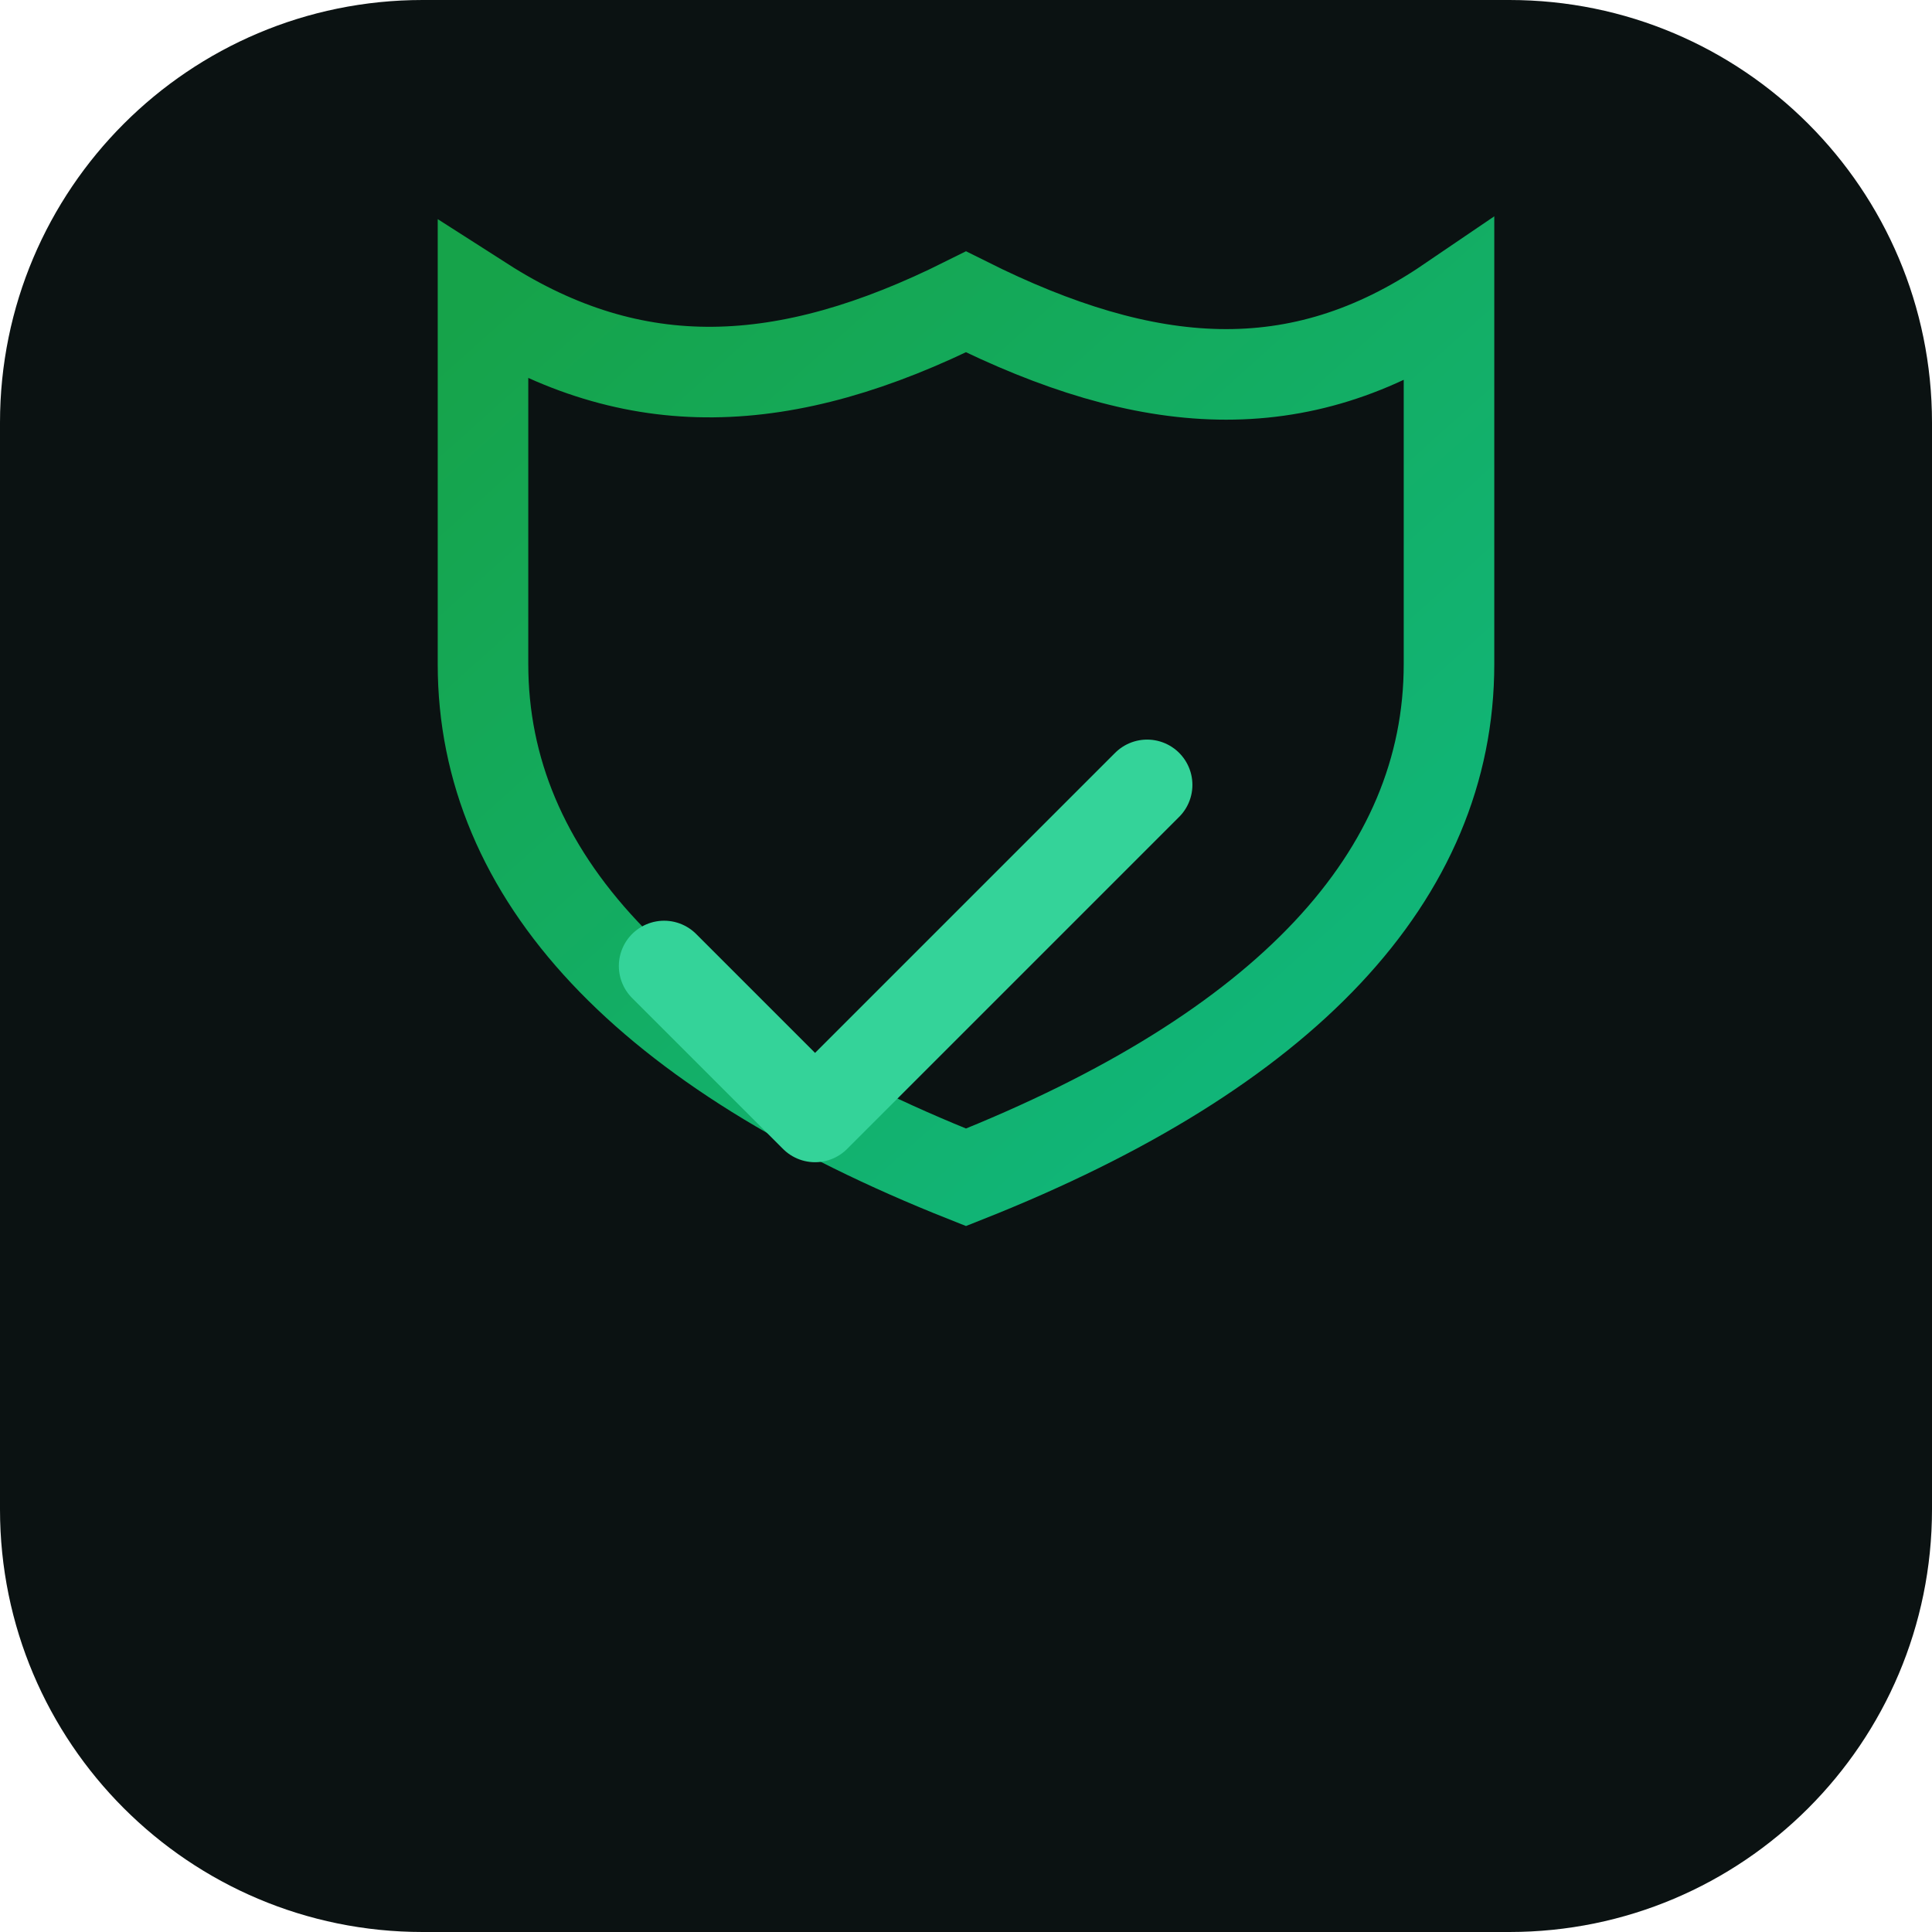
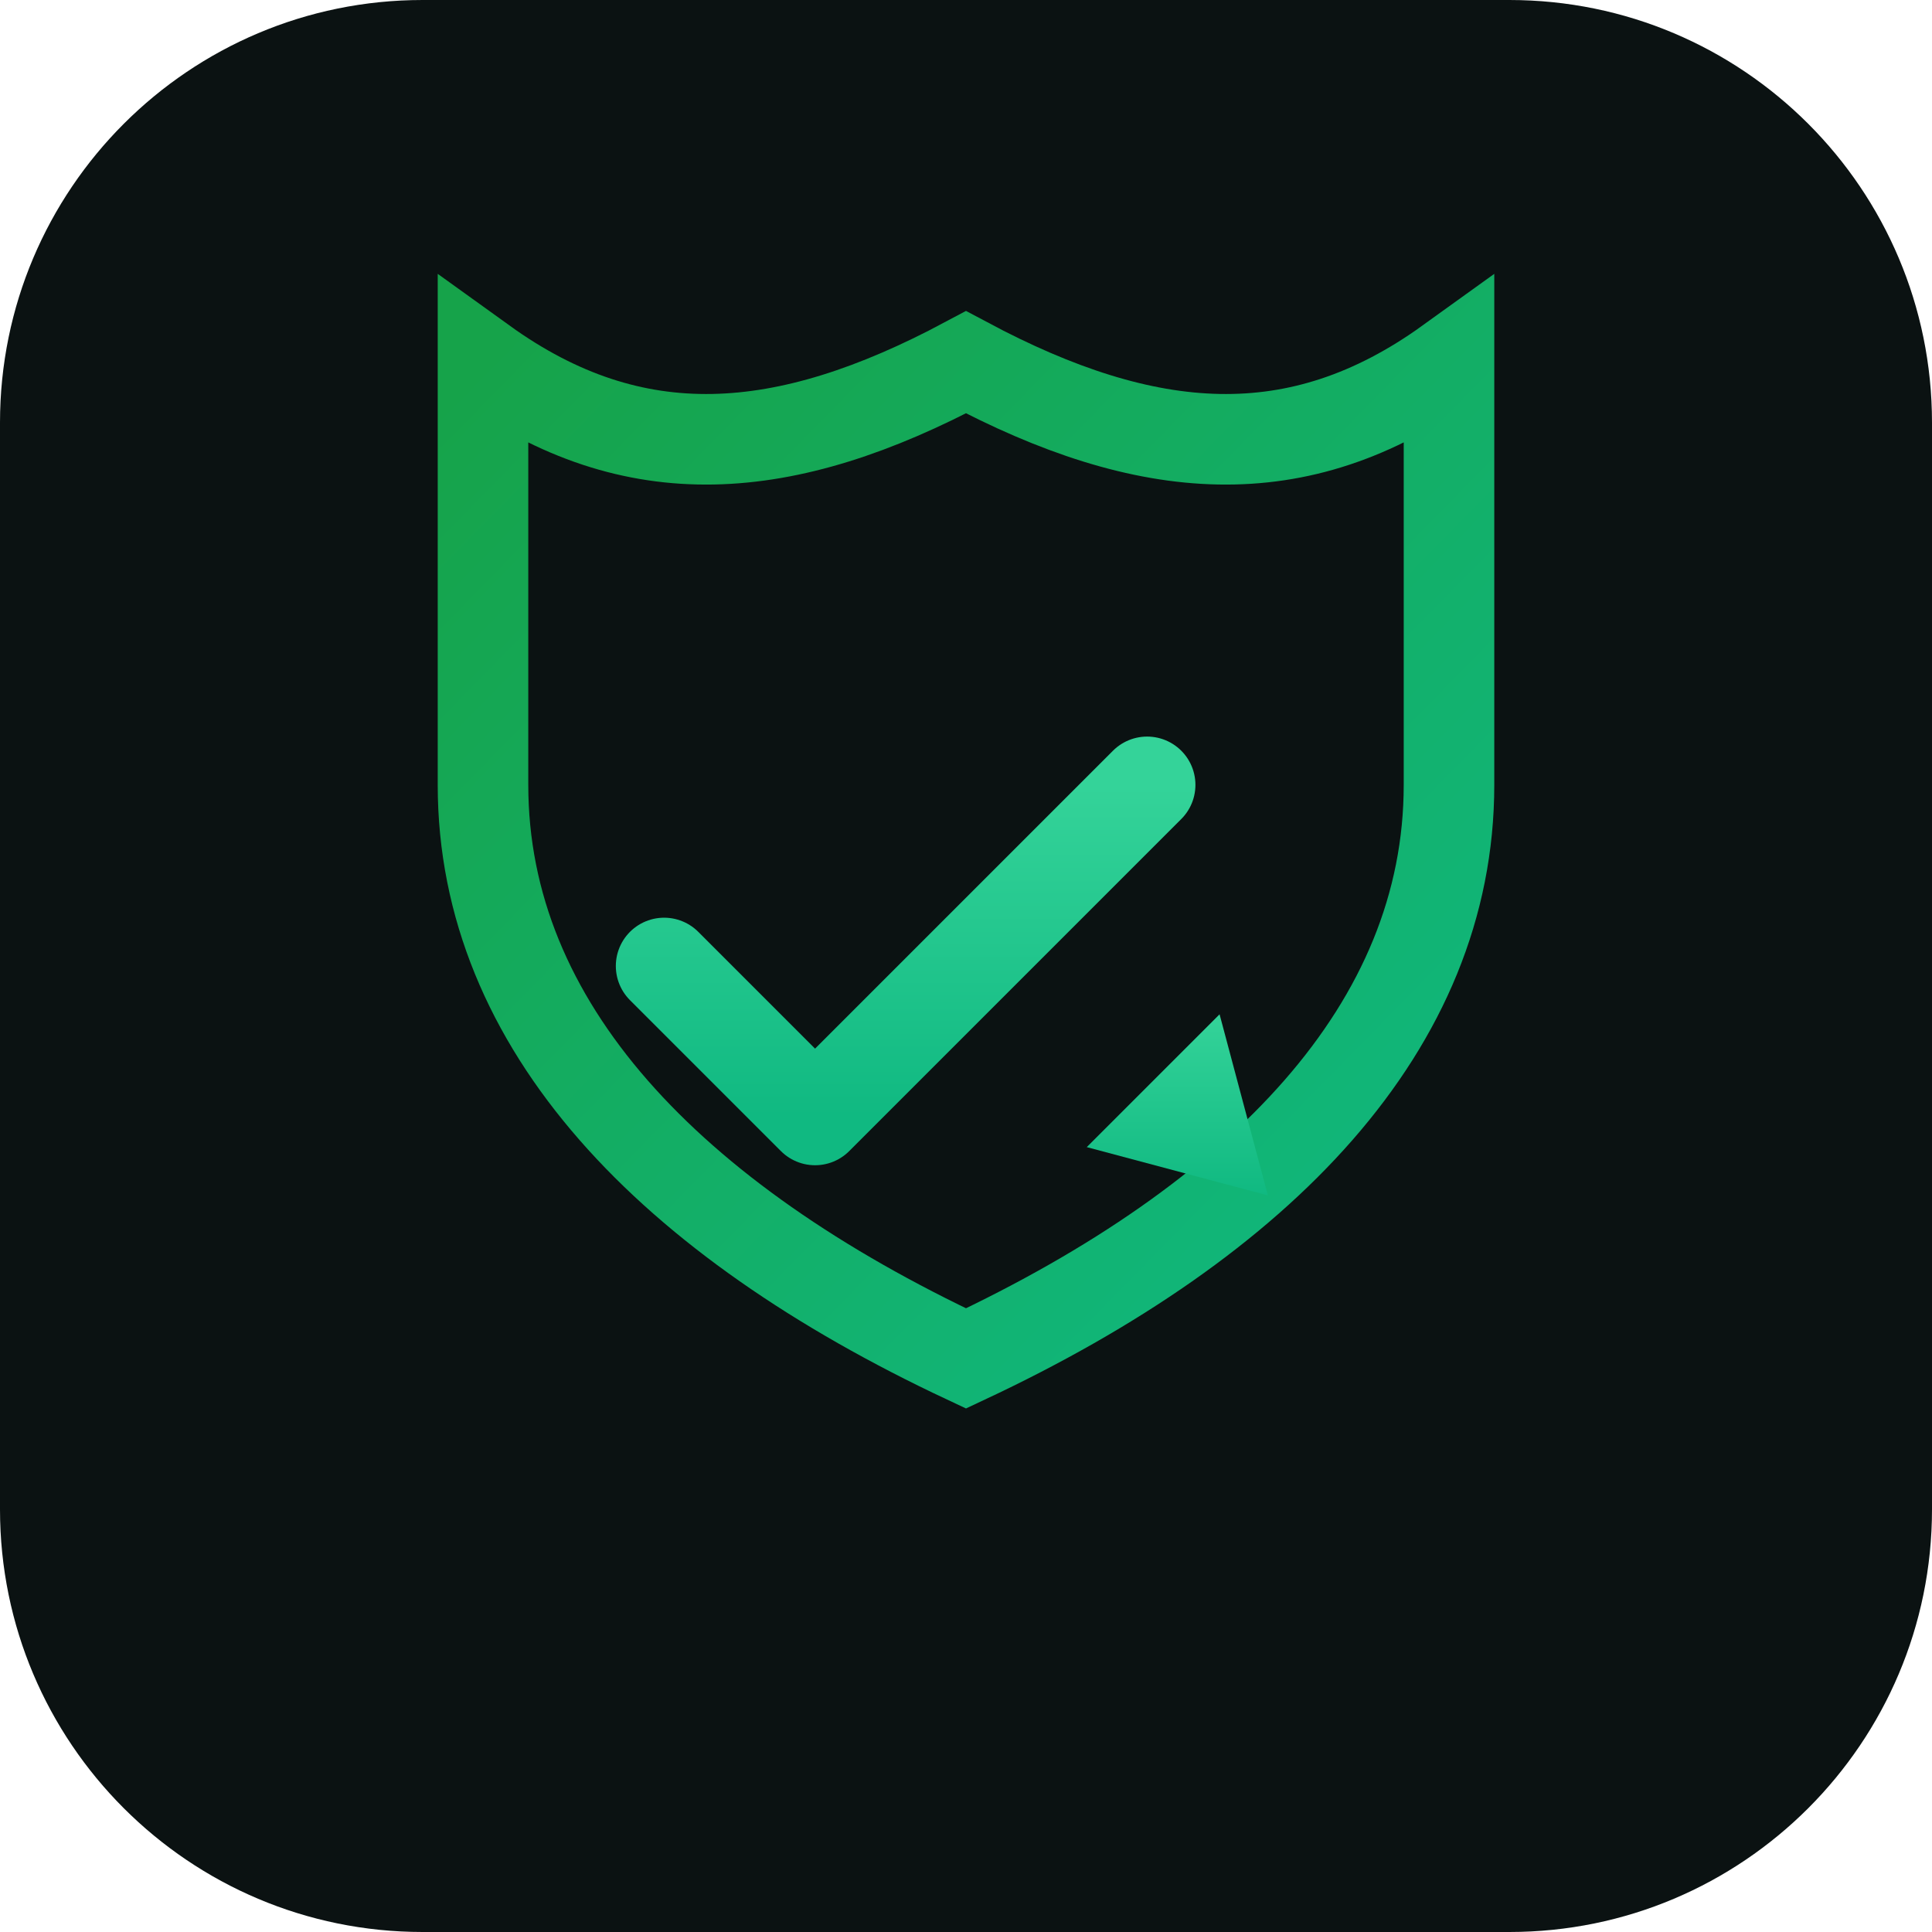
<svg xmlns="http://www.w3.org/2000/svg" viewBox="0 0 64 64">
  <defs>
    <linearGradient id="g" x1="0" y1="0" x2="1" y2="1">
      <stop offset="0" stop-color="#16a34a" />
      <stop offset="1" stop-color="#10b981" />
    </linearGradient>
+     <linearGradient id="g2" x1="0" y1="0" x2="0" y2="1">
+       <stop offset="0" stop-color="#34d399" />
+       <stop offset="1" stop-color="#10b981" />
+     </linearGradient>
  </defs>
  <rect width="64" height="64" rx="14" fill="#0b1212" />
-   <path d="M32 10c6 3 11 3.4 16 0v12c0 7-5.4 12.8-16 17-10.6-4.2-16-10-16-17V10c5 3.2 10 3 16 0z" fill="#0b1212" stroke="url(#g)" stroke-width="3" />
-   <path d="M22 32l5 5 11-11" fill="none" stroke="#34d399" stroke-width="3" stroke-linecap="round" stroke-linejoin="round" />
+   <path d="M32 12c6 3.2 11 3.6 16 0v14c0 8-6.2 14.4-16 19-9.8-4.6-16-11-16-19V12c5 3.6 10 3.2 16 0z" fill="#0b1212" stroke="url(#g)" stroke-width="3" />
+   <path d="M22 32l5 5 11-11" fill="none" stroke="url(#g2)" stroke-width="3.2" stroke-linecap="round" stroke-linejoin="round" />
+   <path d="M36 38l6 1.6-1.6-6L36 38z" fill="url(#g2)" />
</svg>
